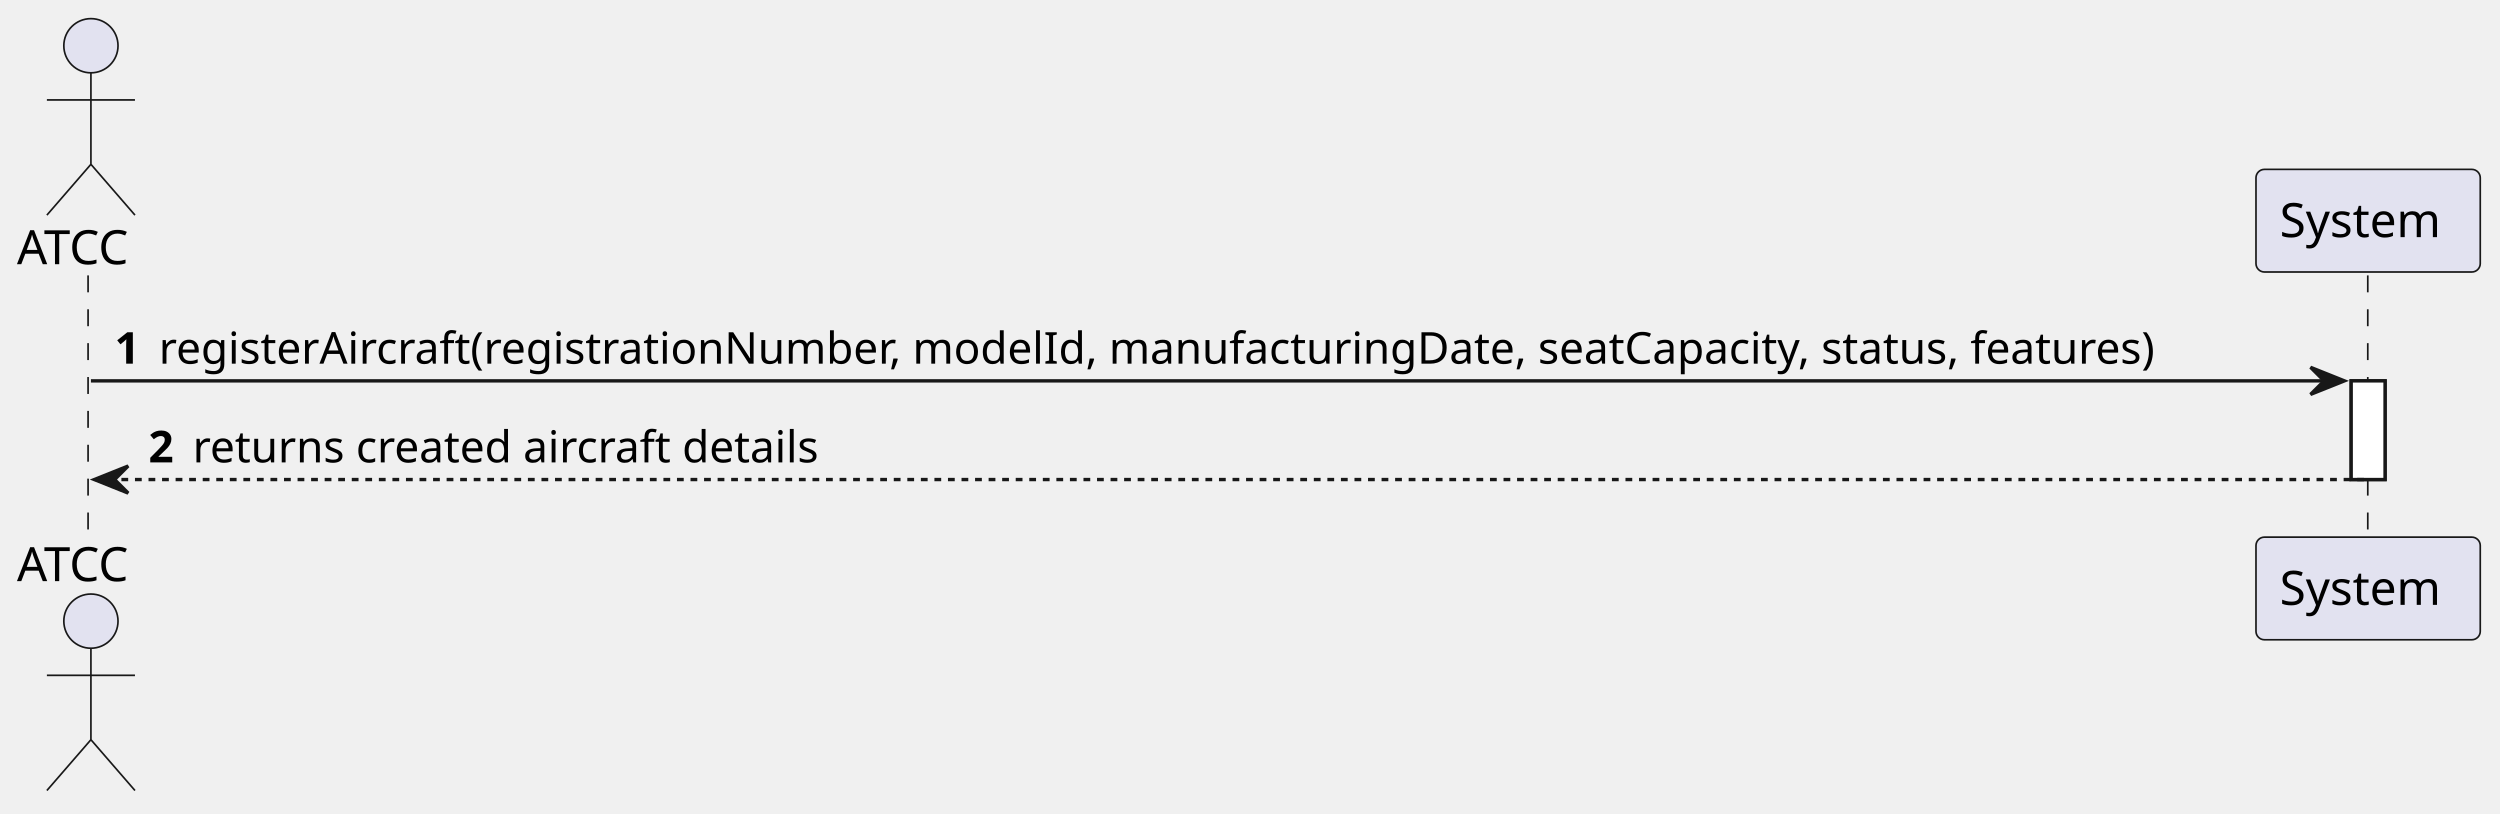
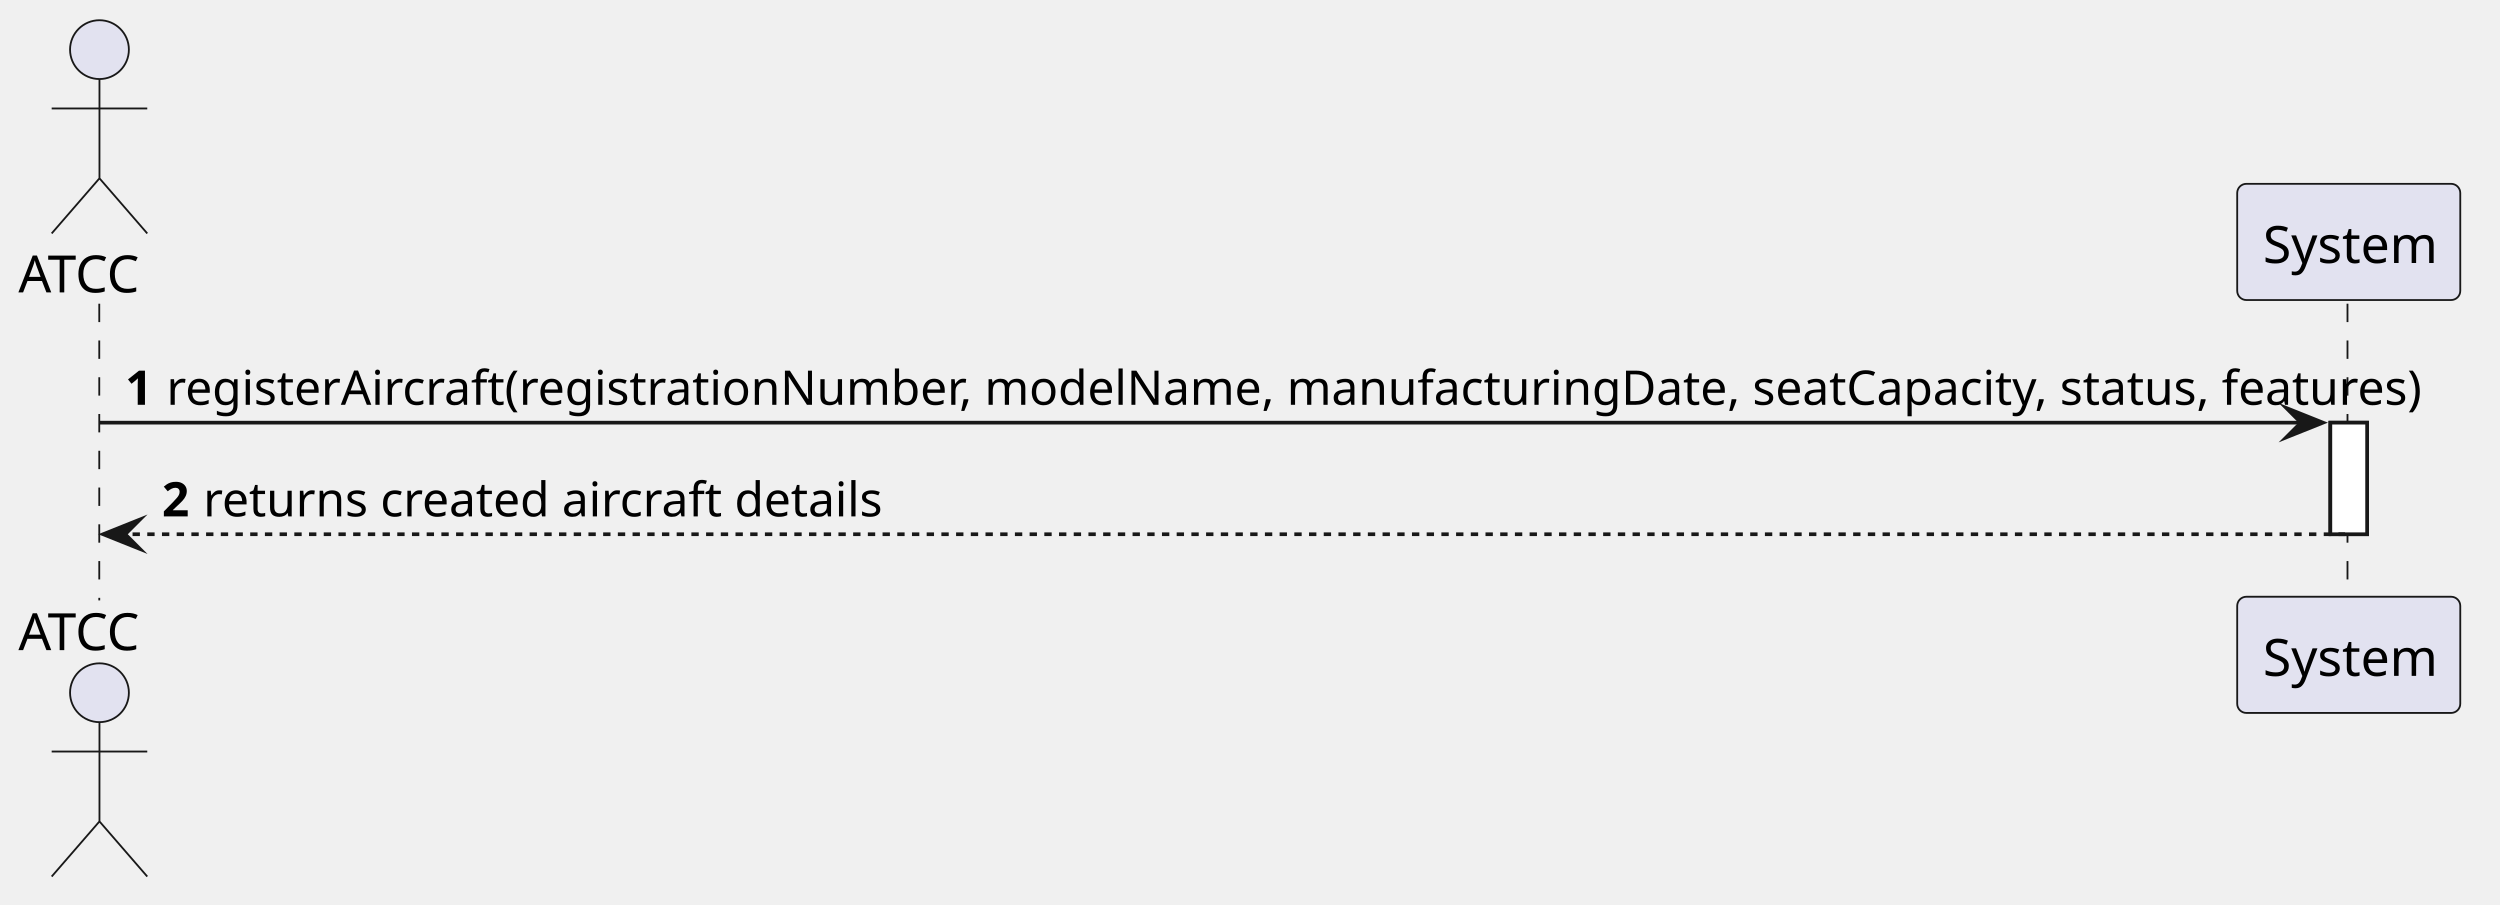
- <svg xmlns="http://www.w3.org/2000/svg" contentStyleType="text/css" data-diagram-type="SEQUENCE" height="240px" preserveAspectRatio="none" style="width:738px;height:240px;background:#FFFFFF;" version="1.1" viewBox="0 0 738 240" width="738px" zoomAndPan="magnify">
+ <svg xmlns="http://www.w3.org/2000/svg" contentStyleType="text/css" data-diagram-type="SEQUENCE" height="246px" preserveAspectRatio="none" style="width:680px;height:246px;background:#FFFFFF;" version="1.1" viewBox="0 0 680 246" width="680px" zoomAndPan="magnify">
  <defs />
  <g>
    <g>
-       <rect fill="#FFFFFF" height="29.133" style="stroke:#181818;stroke-width:1;" width="10" x="694.07" y="112.43" />
+       <rect fill="#FFFFFF" height="30.352" style="stroke:#181818;stroke-width:1;" width="10" x="633.856" y="114.961" />
    </g>
-     <g class="participant-lifeline" data-entity-uid="part1" data-qualified-name="Actor" id="part1-lifeline">
+     <g class="participant-lifeline" data-entity-uid="part1" data-qualified-name="Actor" data-source-line="2" id="part1-lifeline">
      <g>
-         <rect fill="#000000" fill-opacity="0" height="78.266" width="8" x="22.84" y="81.297" />
-         <line style="stroke:#181818;stroke-width:0.5;stroke-dasharray:5,5;" x1="26" x2="26" y1="81.297" y2="159.562" />
+         <rect fill="#000000" fill-opacity="0" height="80.703" width="8" x="23.055" y="82.609" />
+         <line style="stroke:#181818;stroke-width:0.5;stroke-dasharray:5,5;" x1="27" x2="27" y1="82.609" y2="163.312" />
      </g>
    </g>
-     <g class="participant-lifeline" data-entity-uid="part2" data-qualified-name="Sys" id="part2-lifeline">
+     <g class="participant-lifeline" data-entity-uid="part2" data-qualified-name="Sys" data-source-line="3" id="part2-lifeline">
      <g>
-         <rect fill="#000000" fill-opacity="0" height="78.266" width="8" x="695.07" y="81.297" />
-         <line style="stroke:#181818;stroke-width:0.5;stroke-dasharray:5,5;" x1="698.967" x2="698.967" y1="81.297" y2="159.562" />
+         <rect fill="#000000" fill-opacity="0" height="80.703" width="8" x="634.856" y="82.609" />
+         <line style="stroke:#181818;stroke-width:0.5;stroke-dasharray:5,5;" x1="638.518" x2="638.518" y1="82.609" y2="163.312" />
      </g>
    </g>
-     <g class="participant participant-head" data-entity-uid="part1" data-qualified-name="Actor" id="part1-head">
-       <text fill="#000000" font-family="sans-serif" font-size="14" lengthAdjust="spacing" textLength="37.68" x="5" y="77.995">ATCC</text>
-       <ellipse cx="26.84" cy="13.5" fill="#E2E2F0" rx="8" ry="8" style="stroke:#181818;stroke-width:0.5;" />
-       <path d="M26.84,21.5 L26.84,48.5 M13.84,29.5 L39.84,29.5 M26.84,48.5 L13.84,63.5 M26.84,48.5 L39.84,63.5" fill="none" style="stroke:#181818;stroke-width:0.5;" />
+     <g class="participant participant-head" data-entity-uid="part1" data-qualified-name="Actor" data-source-line="2" id="part1-head">
+       <text fill="#000000" font-family="sans-serif" font-size="14" lengthAdjust="spacing" textLength="38.11" x="5" y="79.533">ATCC</text>
+       <ellipse cx="27.055" cy="13.5" fill="#E2E2F0" rx="8" ry="8" style="stroke:#181818;stroke-width:0.5;" />
+       <path d="M27.055,21.5 L27.055,48.5 M14.055,29.5 L40.055,29.5 M27.055,48.5 L14.055,63.5 M27.055,48.5 L40.055,63.5" fill="none" style="stroke:#181818;stroke-width:0.5;" />
    </g>
-     <g class="participant participant-tail" data-entity-uid="part1" data-qualified-name="Actor" id="part1-tail">
-       <text fill="#000000" font-family="sans-serif" font-size="14" lengthAdjust="spacing" textLength="37.68" x="5" y="171.558">ATCC</text>
-       <ellipse cx="26.84" cy="183.359" fill="#E2E2F0" rx="8" ry="8" style="stroke:#181818;stroke-width:0.5;" />
-       <path d="M26.84,191.359 L26.84,218.359 M13.84,199.359 L39.84,199.359 M26.84,218.359 L13.84,233.359 M26.84,218.359 L39.84,233.359" fill="none" style="stroke:#181818;stroke-width:0.5;" />
+     <g class="participant participant-tail" data-entity-uid="part1" data-qualified-name="Actor" data-source-line="2" id="part1-tail">
+       <text fill="#000000" font-family="sans-serif" font-size="14" lengthAdjust="spacing" textLength="38.11" x="5" y="176.846">ATCC</text>
+       <ellipse cx="27.055" cy="188.422" fill="#E2E2F0" rx="8" ry="8" style="stroke:#181818;stroke-width:0.5;" />
+       <path d="M27.055,196.422 L27.055,223.422 M14.055,204.422 L40.055,204.422 M27.055,223.422 L14.055,238.422 M27.055,223.422 L40.055,238.422" fill="none" style="stroke:#181818;stroke-width:0.5;" />
    </g>
-     <g class="participant participant-head" data-entity-uid="part2" data-qualified-name="Sys" id="part2-head">
-       <rect fill="#E2E2F0" height="30.297" rx="2.5" ry="2.5" style="stroke:#181818;stroke-width:0.5;" width="66.206" x="665.967" y="50" />
-       <text fill="#000000" font-family="sans-serif" font-size="14" lengthAdjust="spacing" textLength="52.206" x="672.967" y="69.995">System</text>
+     <g class="participant participant-head" data-entity-uid="part2" data-qualified-name="Sys" data-source-line="3" id="part2-head">
+       <rect fill="#E2E2F0" height="31.609" rx="2.5" ry="2.5" style="stroke:#181818;stroke-width:0.5;" width="60.676" x="608.518" y="50" />
+       <text fill="#000000" font-family="sans-serif" font-size="14" lengthAdjust="spacing" textLength="46.676" x="615.518" y="71.533">System</text>
    </g>
-     <g class="participant participant-tail" data-entity-uid="part2" data-qualified-name="Sys" id="part2-tail">
-       <rect fill="#E2E2F0" height="30.297" rx="2.5" ry="2.5" style="stroke:#181818;stroke-width:0.5;" width="66.206" x="665.967" y="158.562" />
-       <text fill="#000000" font-family="sans-serif" font-size="14" lengthAdjust="spacing" textLength="52.206" x="672.967" y="178.558">System</text>
+     <g class="participant participant-tail" data-entity-uid="part2" data-qualified-name="Sys" data-source-line="3" id="part2-tail">
+       <rect fill="#E2E2F0" height="31.609" rx="2.5" ry="2.5" style="stroke:#181818;stroke-width:0.5;" width="60.676" x="608.518" y="162.312" />
+       <text fill="#000000" font-family="sans-serif" font-size="14" lengthAdjust="spacing" textLength="46.676" x="615.518" y="183.846">System</text>
    </g>
    <g>
-       <rect fill="#FFFFFF" height="29.133" style="stroke:#181818;stroke-width:1;" width="10" x="694.07" y="112.43" />
+       <rect fill="#FFFFFF" height="30.352" style="stroke:#181818;stroke-width:1;" width="10" x="633.856" y="114.961" />
    </g>
-     <g class="message" data-entity-1="part1" data-entity-2="part2" id="msg1">
-       <polygon fill="#181818" points="682.07,108.43,692.07,112.43,682.07,116.43,686.07,112.43" style="stroke:#181818;stroke-width:1;" />
-       <line style="stroke:#181818;stroke-width:1;" x1="26.84" x2="688.07" y1="112.43" y2="112.43" />
-       <text fill="#000000" font-family="sans-serif" font-size="13" font-weight="bold" lengthAdjust="spacing" textLength="9.045" x="33.84" y="107.364">1</text>
-       <text fill="#000000" font-family="sans-serif" font-size="13" lengthAdjust="spacing" textLength="635.185" x="46.885" y="107.364">registerAircraft(registrationNumber, modelId, manufacturingDate, seatCapacity, status, features)</text>
+     <g class="message" data-entity-1="part1" data-entity-2="part2" data-source-line="4" id="msg1">
+       <polygon fill="#181818" points="621.856,110.961,631.856,114.961,621.856,118.961,625.856,114.961" style="stroke:#181818;stroke-width:1;stroke-linejoin:miter;stroke-miterlimit:10;" />
+       <line style="stroke:#181818;stroke-width:1;" x1="27.055" x2="627.856" y1="114.961" y2="114.961" />
+       <text fill="#000000" font-family="sans-serif" font-size="13" font-weight="700" lengthAdjust="spacing" textLength="7.23" x="34.055" y="110.105">1</text>
+       <text fill="#000000" font-family="sans-serif" font-size="13" lengthAdjust="spacing" textLength="576.57" x="45.285" y="110.105">registerAircraft(registrationNumber, modelName, manufacturingDate, seatCapacity, status, features)</text>
    </g>
-     <g class="message" data-entity-1="part2" data-entity-2="part1" id="msg2">
-       <polygon fill="#181818" points="37.84,137.562,27.84,141.562,37.84,145.562,33.84,141.562" style="stroke:#181818;stroke-width:1;" />
-       <line style="stroke:#181818;stroke-width:1;stroke-dasharray:2,2;" x1="31.84" x2="698.07" y1="141.562" y2="141.562" />
-       <text fill="#000000" font-family="sans-serif" font-size="13" font-weight="bold" lengthAdjust="spacing" textLength="9.045" x="43.84" y="136.497">2</text>
-       <text fill="#000000" font-family="sans-serif" font-size="13" lengthAdjust="spacing" textLength="199.602" x="56.885" y="136.497">returns created aircraft details</text>
+     <g class="message" data-entity-1="part2" data-entity-2="part1" data-source-line="6" id="msg2">
+       <polygon fill="#181818" points="38.055,141.312,28.055,145.312,38.055,149.312,34.055,145.312" style="stroke:#181818;stroke-width:1;stroke-linejoin:miter;stroke-miterlimit:10;" />
+       <line style="stroke:#181818;stroke-width:1;stroke-dasharray:2,2;" x1="32.055" x2="637.856" y1="145.312" y2="145.312" />
+       <text fill="#000000" font-family="sans-serif" font-size="13" font-weight="700" lengthAdjust="spacing" textLength="7.23" x="44.055" y="140.456">2</text>
+       <text fill="#000000" font-family="sans-serif" font-size="13" lengthAdjust="spacing" textLength="171.964" x="55.285" y="140.456">returns created aircraft details</text>
    </g>
  </g>
</svg>
